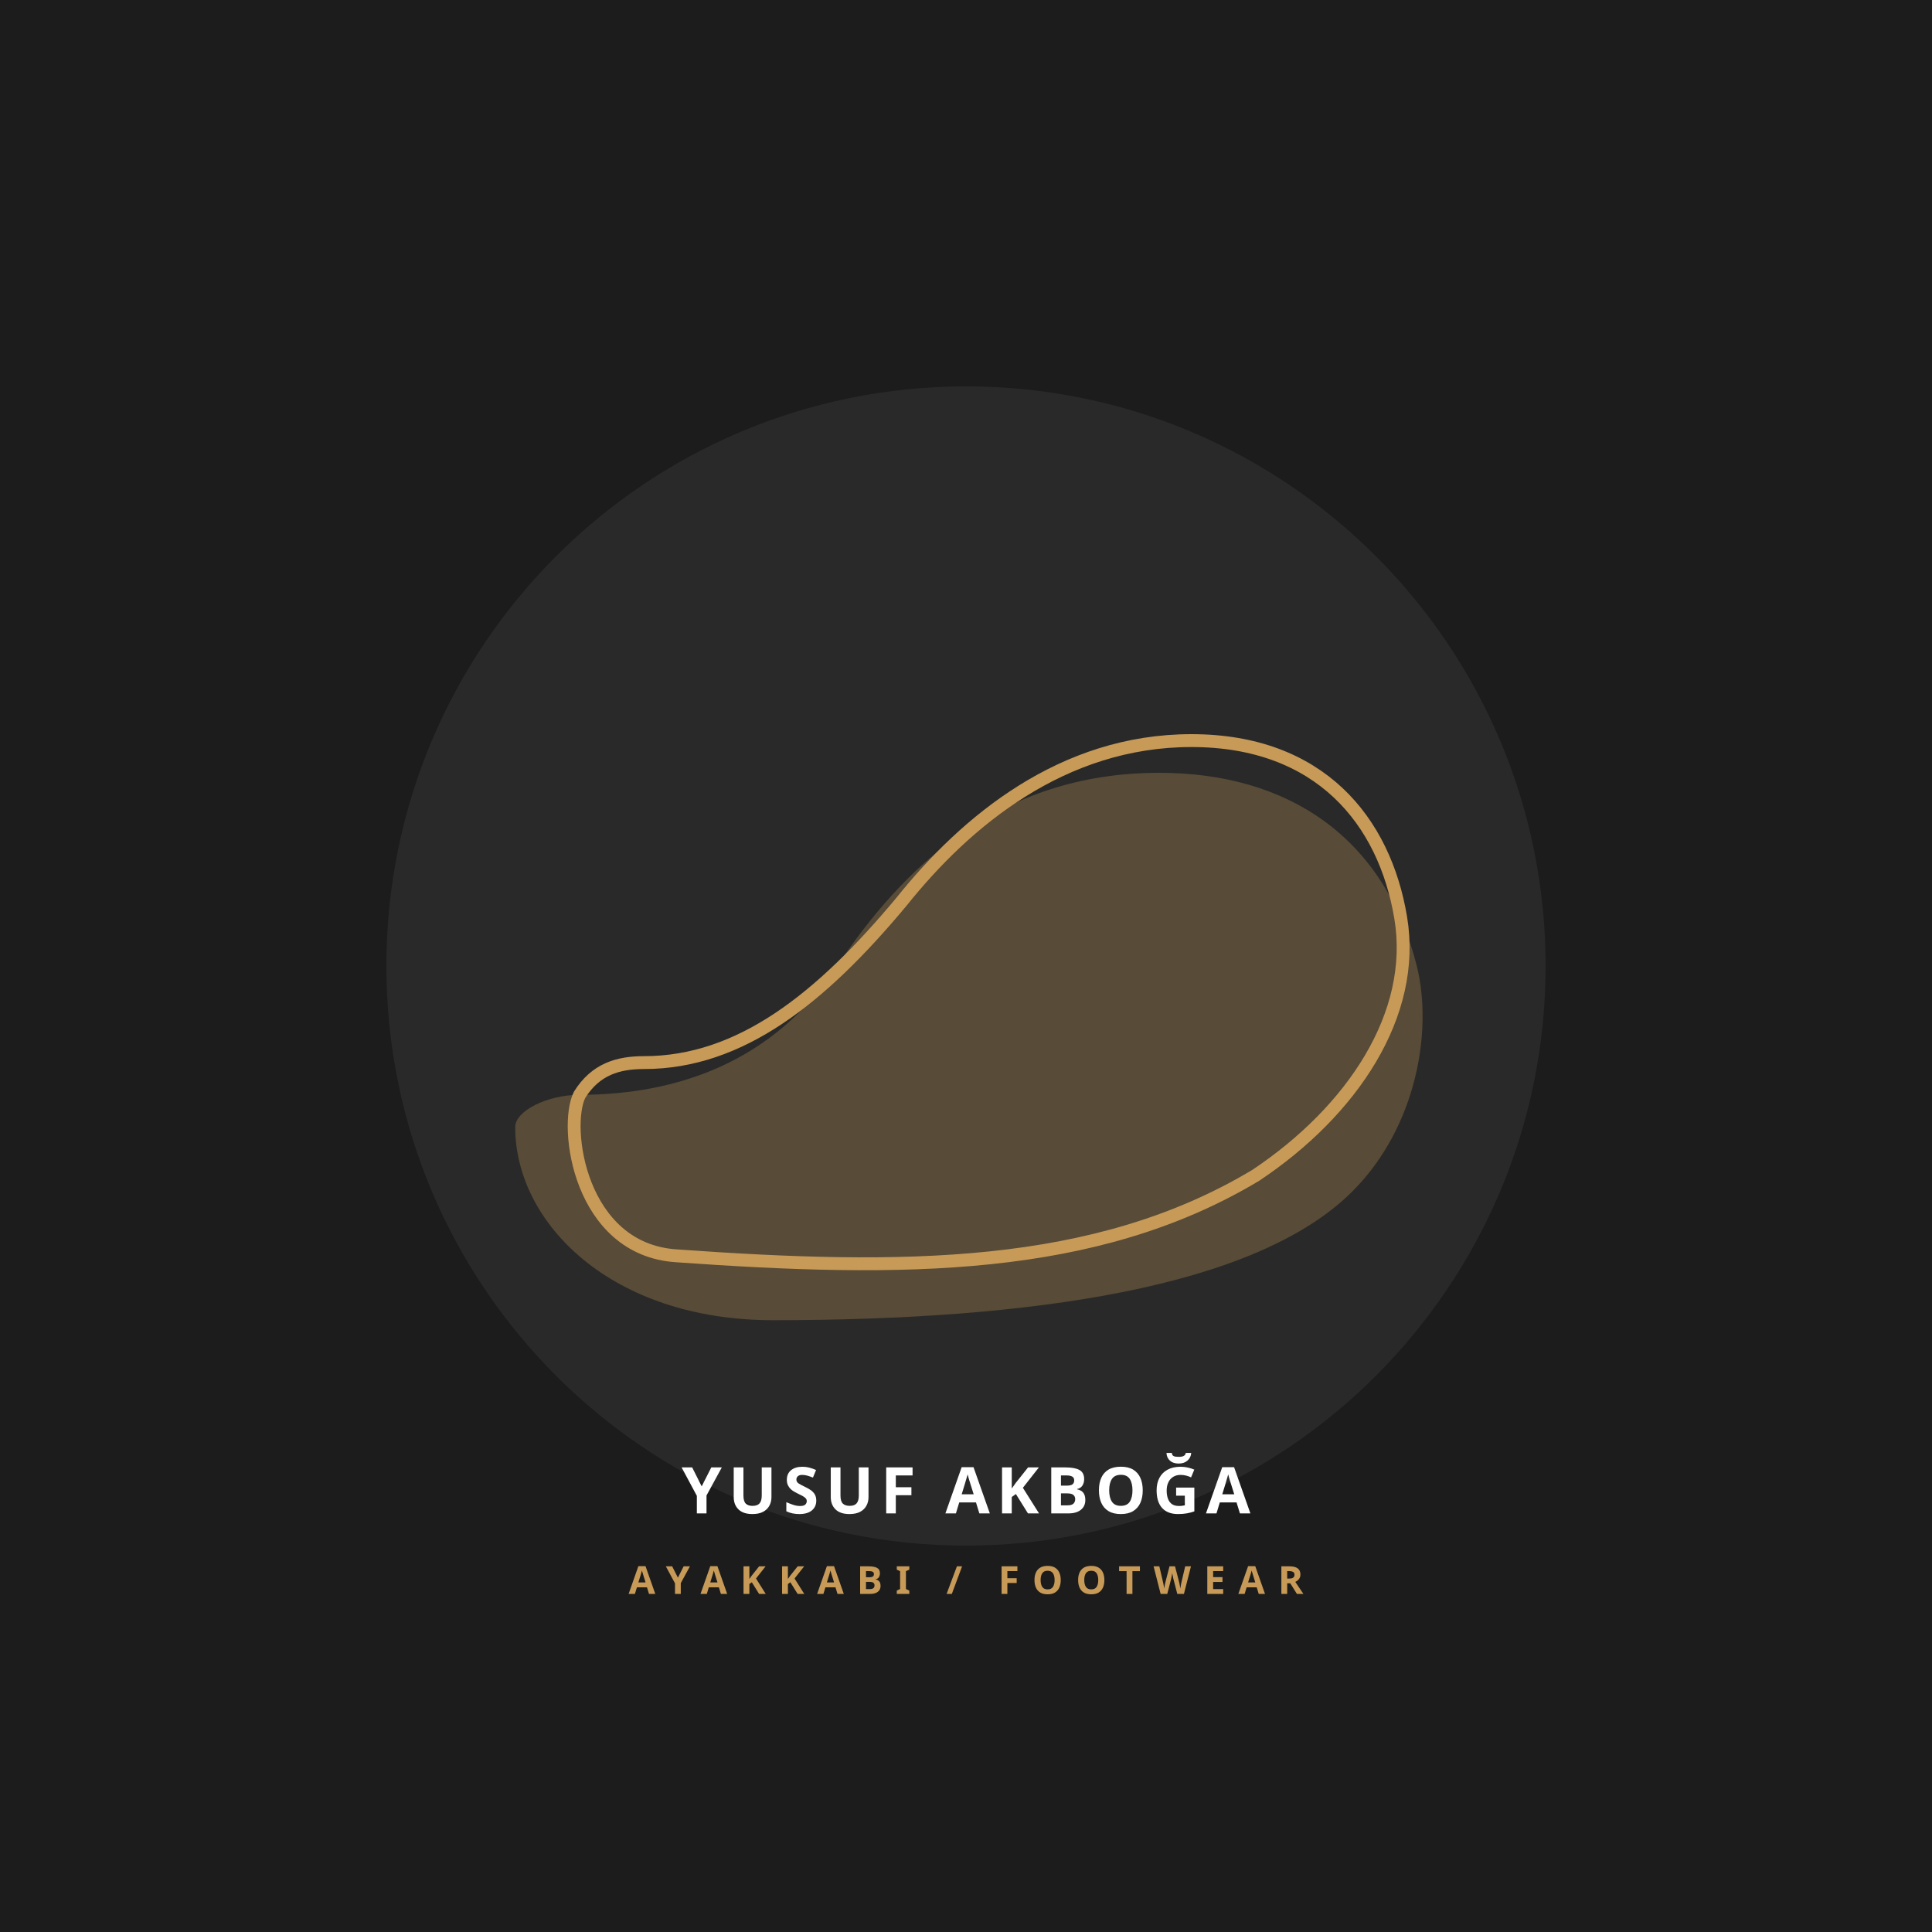
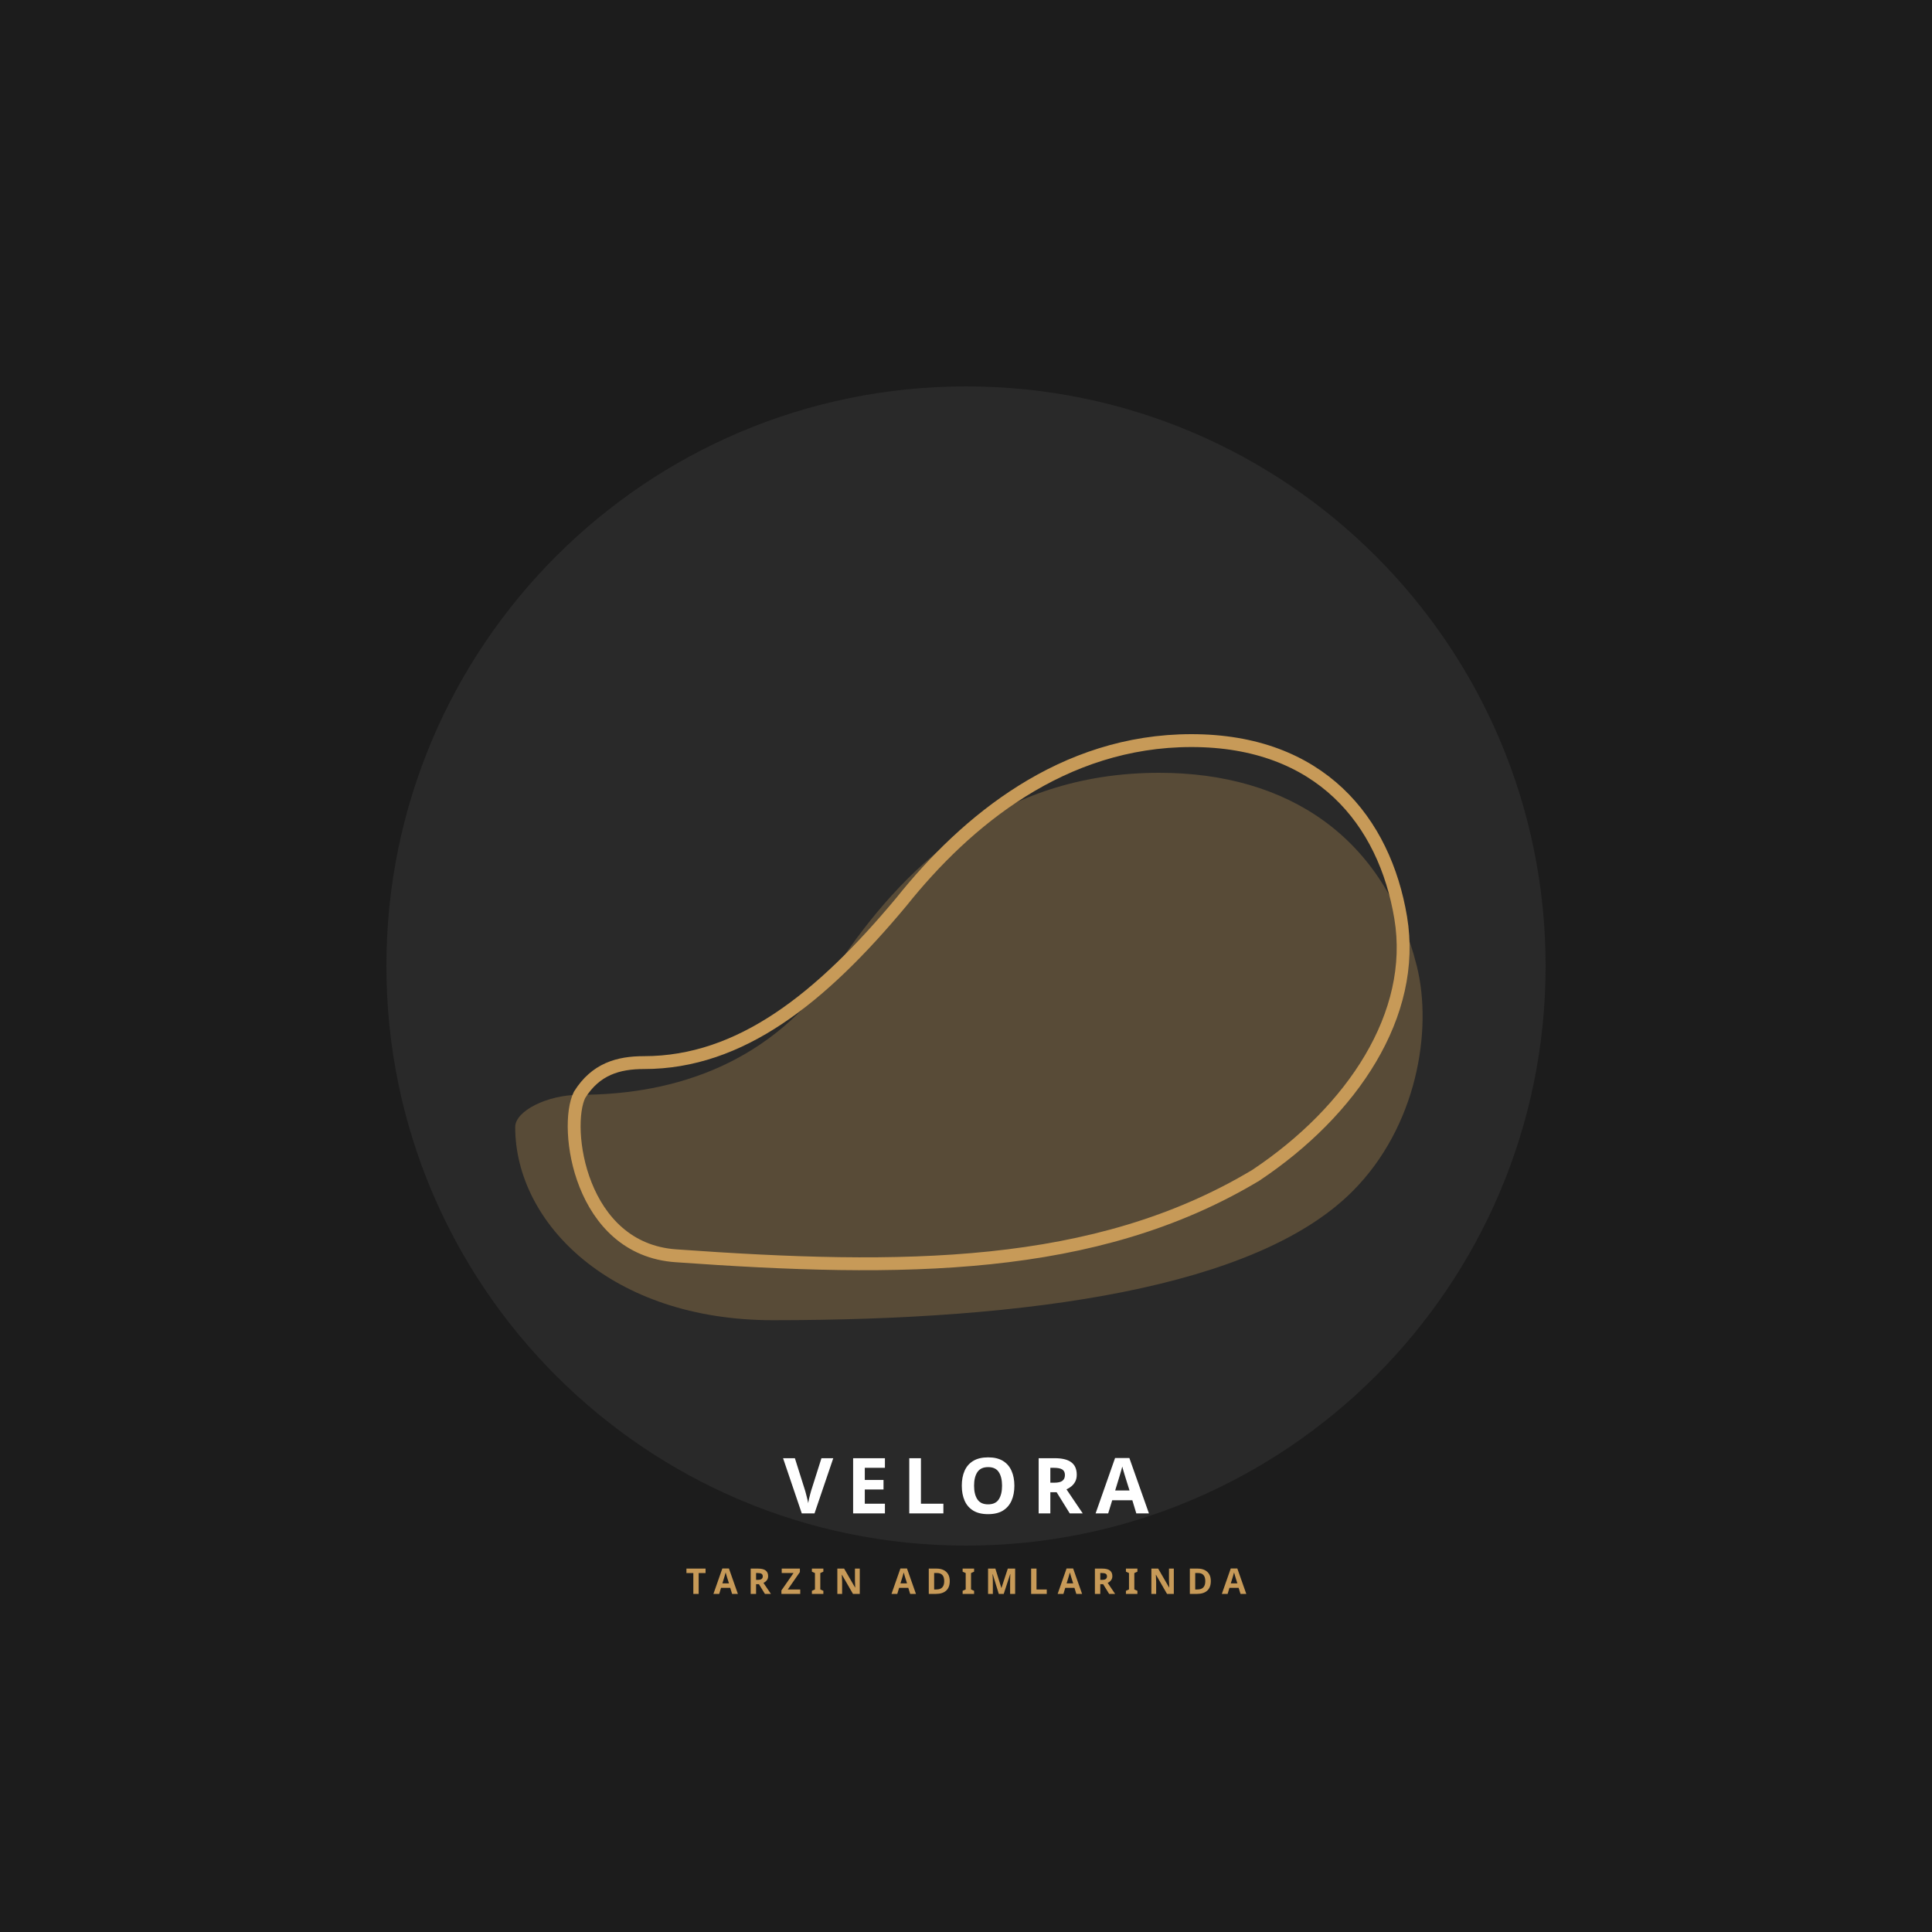
<svg xmlns="http://www.w3.org/2000/svg" width="600" height="600" viewBox="0 0 600 600" fill="none">
  <rect width="600" height="600" fill="#1C1C1C" />
  <circle cx="300" cy="300" r="180" fill="#292929" />
  <path d="M180 340C210 340 240 330 260 300C280 270 310 240 360 240C400 240 430 260 440 300C445 320 440 350 420 370C390 400 320 410 240 410C190 410 160 380 160 350C160 345 170 340 180 340Z" fill="#C79A58" fill-opacity="0.3" />
  <path d="M200 330C230 330 255 310 280 280C300 255 330 230 370 230C410 230 430 255 435 285C440 315 420 345 390 365C340 395 280 395 210 390C180 388 175 350 180 340C185 332 192 330 200 330Z" stroke="#C79A58" stroke-width="4" stroke-linecap="round" stroke-linejoin="round" />
-   <text x="300" y="470" text-anchor="middle" fill="#FFFFFF" font-family="'Plus Jakarta Sans', sans-serif" font-weight="bold" font-size="20" letter-spacing="2">YUSUF AKBOĞA</text>
-   <text x="300" y="495" text-anchor="middle" fill="#C79A58" font-family="'Plus Jakarta Sans', sans-serif" font-weight="600" font-size="12" letter-spacing="4">AYAKKABI / FOOTWEAR</text>
+   <text x="300" y="470" text-anchor="middle" fill="#FFFFFF" font-family="'Plus Jakarta Sans', sans-serif" font-weight="bold" font-size="24" letter-spacing="4">VELORA</text>
+   <text x="300" y="495" text-anchor="middle" fill="#C79A58" font-family="'Plus Jakarta Sans', sans-serif" font-weight="600" font-size="11" letter-spacing="3">TARZIN ADIMLARINDA</text>
</svg>
